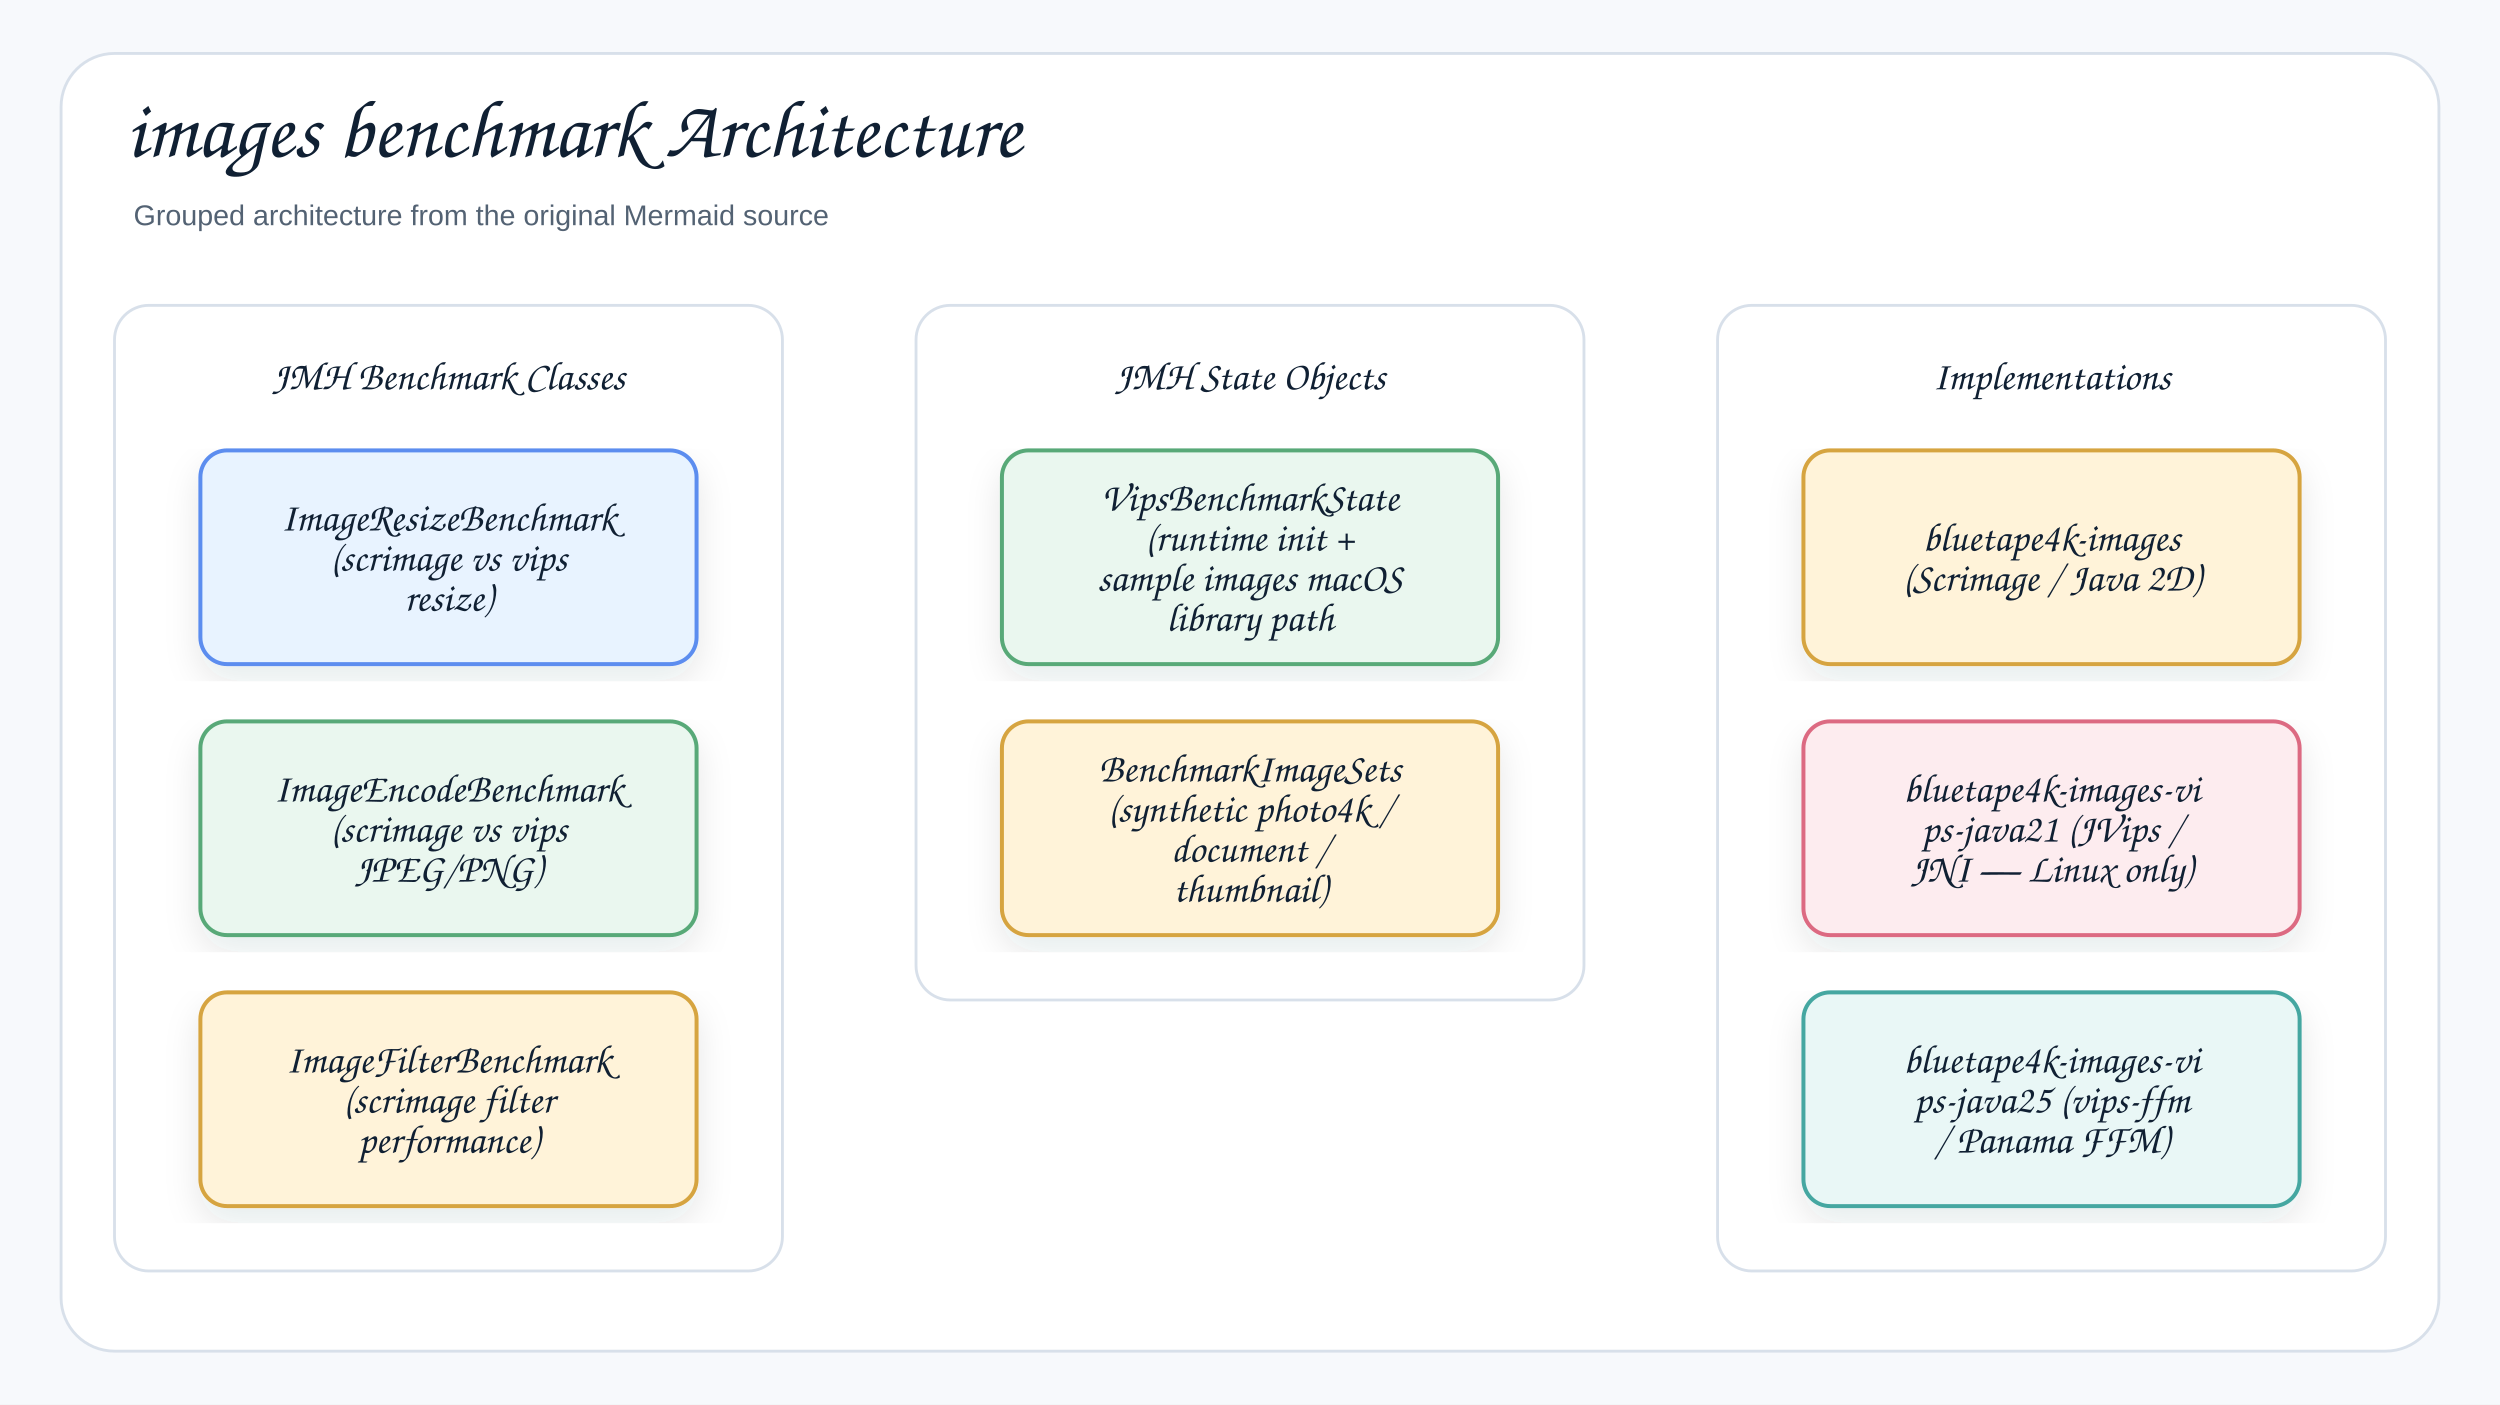
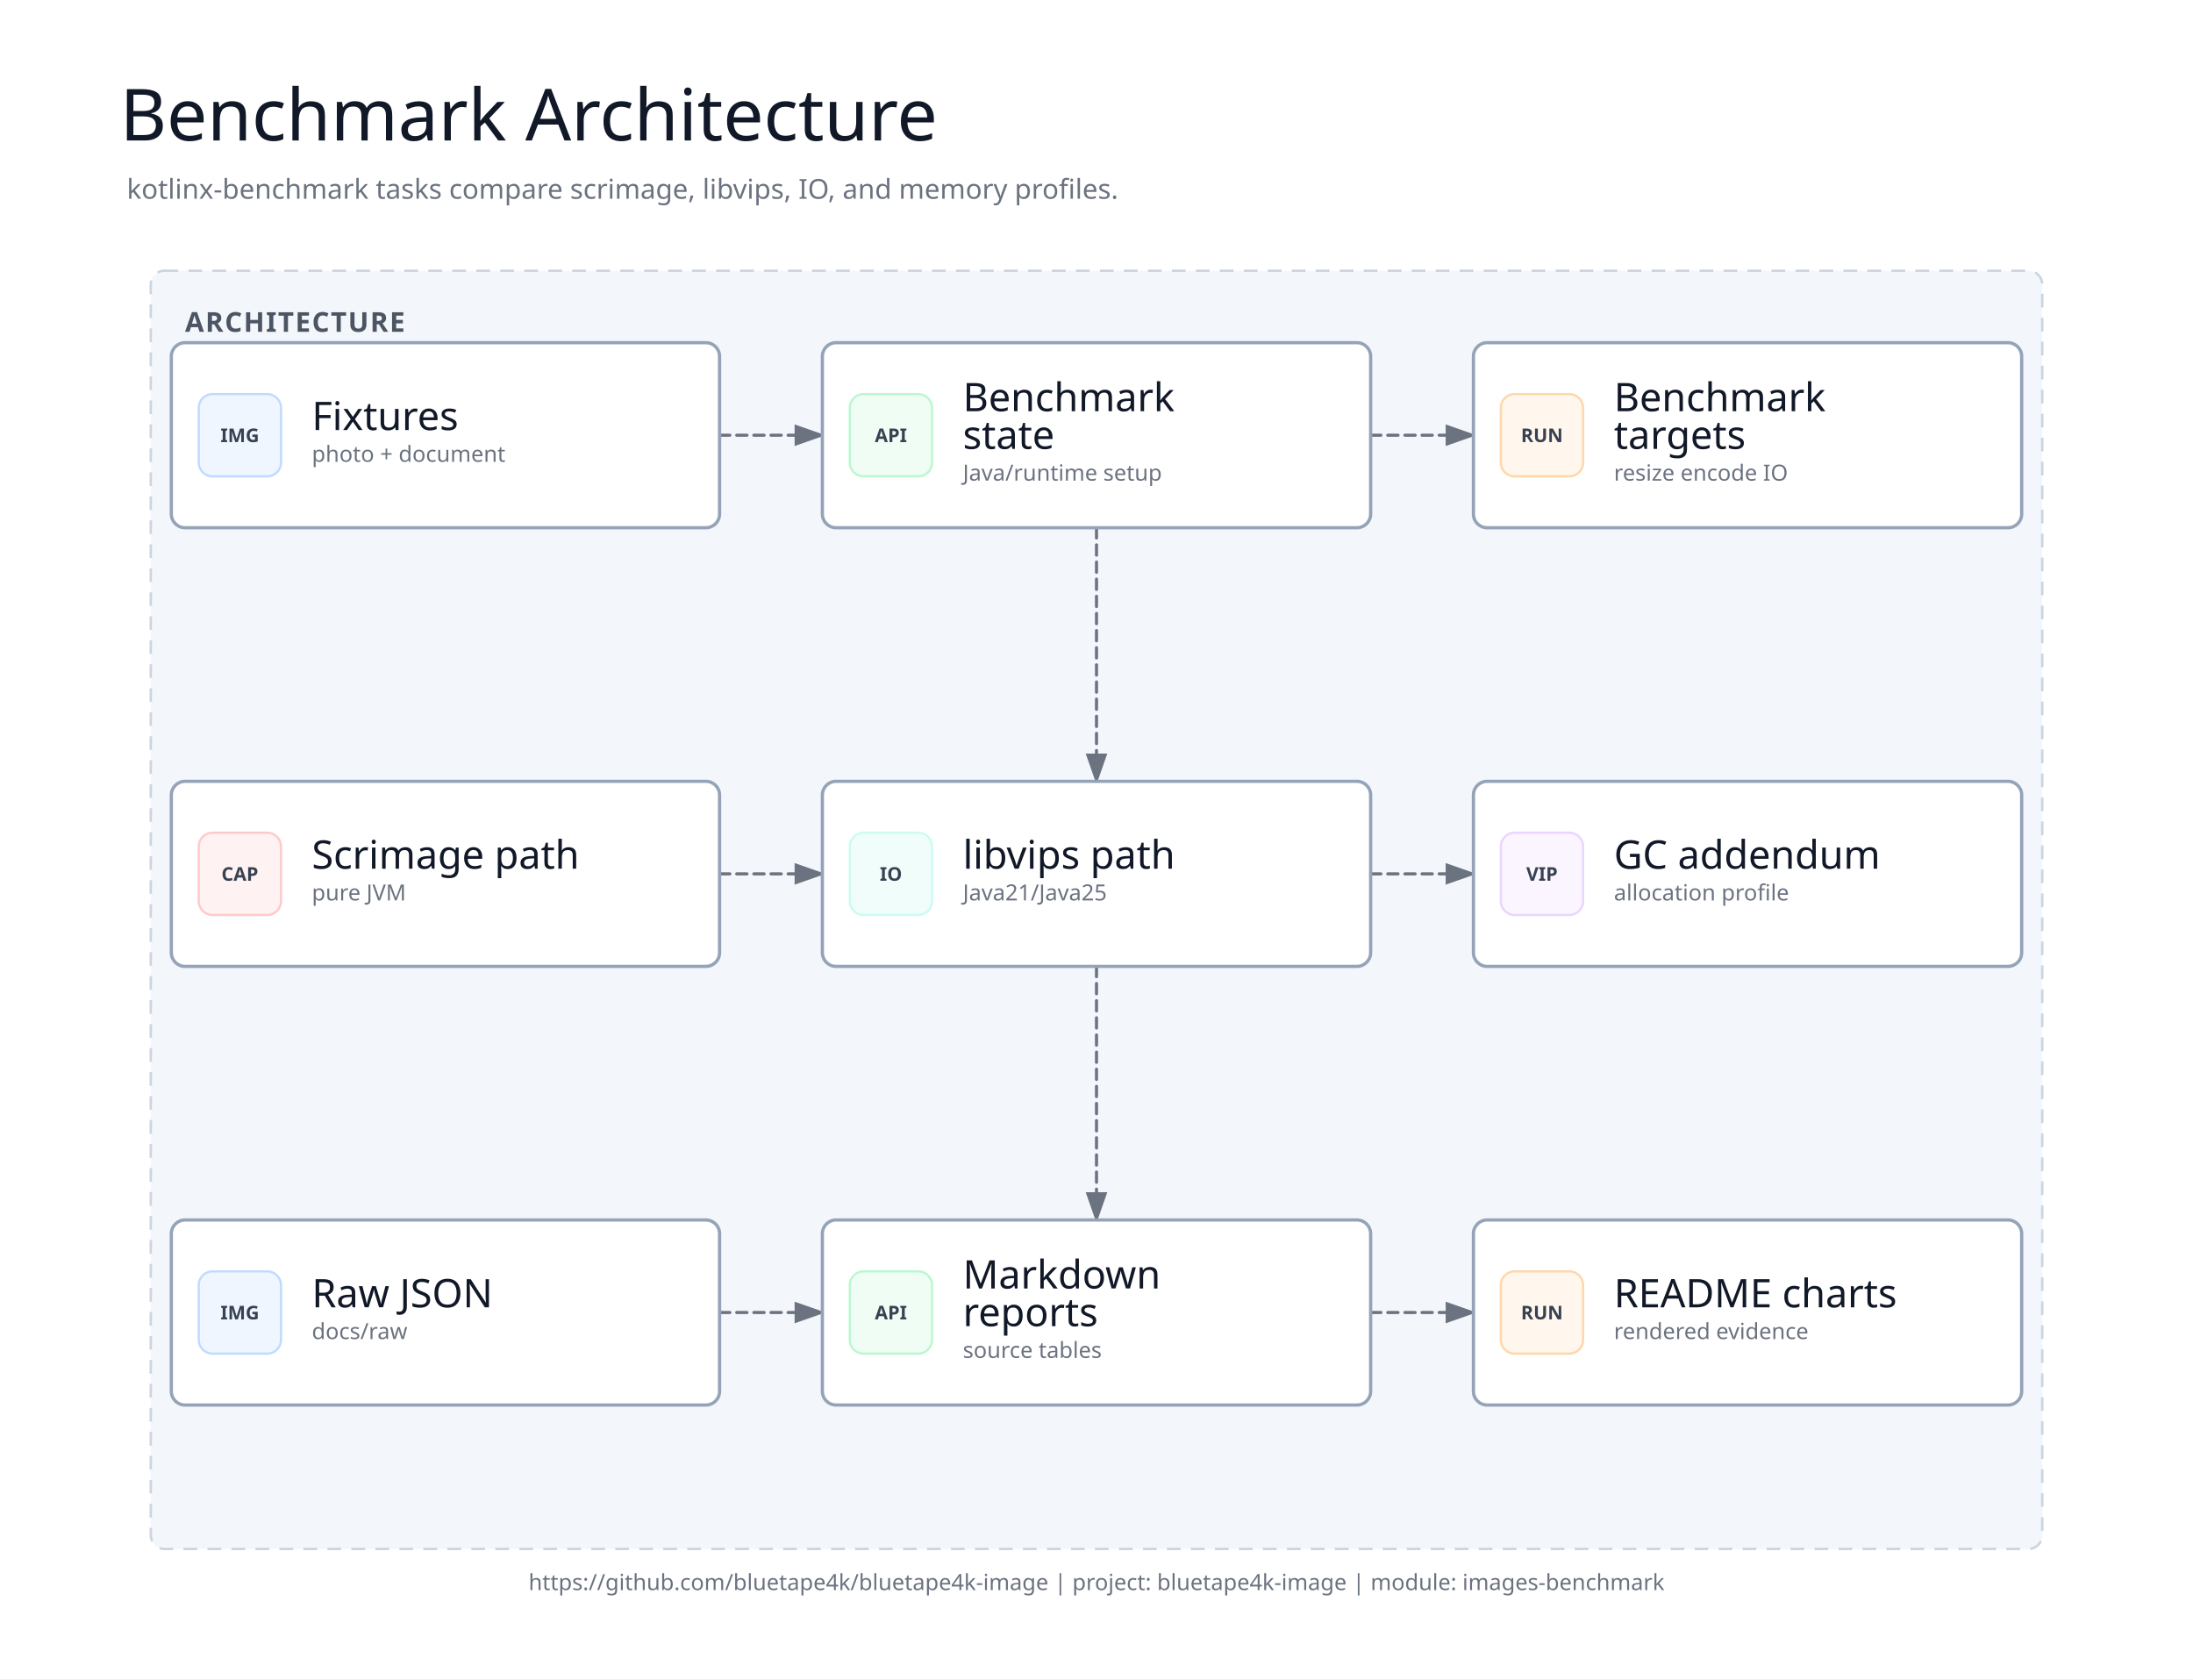
- <svg xmlns="http://www.w3.org/2000/svg" width="1310" height="736" viewBox="0 0 1310 736" role="img" aria-label="images benchmark Architecture">
+ <svg xmlns="http://www.w3.org/2000/svg" width="1280" height="980" viewBox="0 0 1280 980" role="img" aria-label="Benchmark Architecture">
  <defs>
-     <filter id="shadow" x="-8%" y="-8%" width="116%" height="116%">
-       <feDropShadow dx="0" dy="8" stdDeviation="9" flood-color="#1f2937" flood-opacity="0.10" />
-     </filter>
-     <marker id="openArrow" markerWidth="12" markerHeight="10" refX="10" refY="5" orient="auto" markerUnits="strokeWidth">
-       <path d="M 1 1 L 10 5 L 1 9" fill="none" stroke="#758297" stroke-width="1.8" stroke-linecap="round" stroke-linejoin="round" />
+     <marker id="arrow-blue" markerWidth="10" markerHeight="7" refX="9" refY="3.5" orient="auto">
+       <polygon points="0 0, 10 3.5, 0 7" fill="#2563eb" />
    </marker>
-     <marker id="inherit" markerWidth="14" markerHeight="12" refX="12" refY="6" orient="auto" markerUnits="strokeWidth">
-       <path d="M 0 1 L 12 6 L 0 11 Z" fill="#ffffff" stroke="#758297" stroke-width="1.8" />
+     <marker id="arrow-green" markerWidth="10" markerHeight="7" refX="9" refY="3.5" orient="auto">
+       <polygon points="0 0, 10 3.5, 0 7" fill="#16a34a" />
+     </marker>
+     <marker id="arrow-orange" markerWidth="10" markerHeight="7" refX="9" refY="3.5" orient="auto">
+       <polygon points="0 0, 10 3.5, 0 7" fill="#ea580c" />
+     </marker>
+     <marker id="arrow-purple" markerWidth="10" markerHeight="7" refX="9" refY="3.5" orient="auto">
+       <polygon points="0 0, 10 3.5, 0 7" fill="#9333ea" />
+     </marker>
+     <marker id="arrow-gray" markerWidth="10" markerHeight="7" refX="9" refY="3.5" orient="auto">
+       <polygon points="0 0, 10 3.5, 0 7" fill="#6b7280" />
    </marker>
    <style>
-     .canvas{fill:#f7f9fc}.frame{fill:#fff;stroke:#d8e0ea;stroke-width:1.5}
-     .title{font-family:"Architects Daughter","Comic Sans MS","Comic Sans",cursive;font-size:43px;font-weight:400;fill:#102033}
-     .subtitle{font-family:"Comic Sans MS","Comic Sans","Comic Neue",Arial,sans-serif;font-size:15px;font-weight:400;fill:#536273}
-     .label{font-family:"Architects Daughter","Comic Sans MS","Comic Sans",cursive;font-size:25px;font-weight:400;fill:#102033}
-     .smallLabel{font-family:"Architects Daughter","Comic Sans MS","Comic Sans",cursive;font-size:21px;font-weight:400;fill:#102033}
-     .mono{font-family:"Comic Sans MS","Comic Sans","Comic Neue",Arial,sans-serif;font-size:12px;font-weight:400;fill:#102033}
-     .small{font-family:"Comic Sans MS","Comic Sans","Comic Neue",Arial,sans-serif;font-size:12px;font-weight:400;fill:#536273}
-     .strong{font-family:"Comic Sans MS","Comic Sans","Comic Neue",Arial,sans-serif;font-size:13px;font-weight:400;fill:#102033}
-     .card{stroke-width:2.1;filter:url(#shadow)}.compartment{stroke-width:1.5;fill:none}
-     .line{stroke:#758297;stroke-width:2.1;fill:none;marker-end:url(#openArrow)}
-     .plainLine{stroke:#758297;stroke-width:2.1;fill:none}
-     .dashed{stroke:#758297;stroke-width:2.1;stroke-dasharray:7 6;fill:none;marker-end:url(#openArrow)}
-     .inheritLine{stroke:#758297;stroke-width:2.2;fill:none;marker-end:url(#inherit)}
-     .implLine{stroke:#758297;stroke-width:2.2;stroke-dasharray:8 7;fill:none;marker-end:url(#inherit)}
+     .canvas{fill:#ffffff}.panel{fill:#f3f6fa;stroke:#cbd5e1;stroke-width:1.4;stroke-dasharray:8 6}.chart-panel{fill:#ffffff;stroke:#bfdbfe;stroke-width:1.7}.card{fill:#ffffff;stroke:#94a3b8;stroke-width:1.9}.badge-text{font-family:"Comic Mono";font-size:11px;fill:#374151;font-weight:700}
+     .edge-blue{stroke:#2563eb;stroke-width:2.1;fill:none;marker-end:url(#arrow-blue);stroke-linecap:round;stroke-linejoin:round}.edge-green{stroke:#16a34a;stroke-width:2.1;fill:none;marker-end:url(#arrow-green);stroke-linecap:round;stroke-linejoin:round}.edge-orange{stroke:#ea580c;stroke-width:2;fill:none;marker-end:url(#arrow-orange);stroke-linecap:round;stroke-linejoin:round}.edge-purple{stroke:#9333ea;stroke-width:2;fill:none;marker-end:url(#arrow-purple);stroke-linecap:round;stroke-linejoin:round}.edge-gray{stroke:#6b7280;stroke-width:1.8;fill:none;marker-end:url(#arrow-gray);stroke-linecap:round;stroke-linejoin:round;stroke-dasharray:6 4}.dashed{stroke-dasharray:6 4}
+     .title{font-family:"Architects Daughter";font-size:42px;fill:#111827;font-weight:400}.subtitle{font-family:"Comic Mono";font-size:16px;fill:#6b7280;font-weight:400}.card-title{font-family:"Architects Daughter";font-size:23px;fill:#111827;font-weight:400}.detail,.label,.note,.axis,.value{font-family:"Comic Mono";fill:#6b7280;font-weight:400}.detail{font-size:13px}.label{font-size:12px}.note{font-size:13px}.axis{font-size:14px}.value{font-size:14px}.panel-title{font-family:"Comic Mono";font-size:16px;fill:#4b5563;font-weight:700;letter-spacing:0.8px}
  </style>
  </defs>
-   <rect class="canvas" width="1310" height="736" />
-   <rect class="frame" x="32" y="28" width="1246" height="680" rx="28" />
-   <text class="title" x="66" y="82">images benchmark Architecture</text>
-   <text class="subtitle" x="70" y="118">Grouped architecture from the original Mermaid source</text>
-   <g transform="translate(60,160)">
-     <rect x="0" y="0" width="350" height="506" rx="18" fill="#ffffff" stroke="#d8e0ea" stroke-width="1.5" />
-     <text class="smallLabel" x="175" y="44" text-anchor="middle">JMH Benchmark Classes</text>
+   <rect class="canvas" width="1280" height="980" />
+   <text class="title" x="70" y="82">Benchmark Architecture</text>
+   <text class="subtitle" x="74" y="116">kotlinx-benchmark tasks compare scrimage, libvips, IO, and memory profiles.</text>
+   <rect class="panel" x="88" y="158" width="1104" height="746" rx="8" />
+   <text class="panel-title" x="108" y="188" dominant-baseline="middle">ARCHITECTURE</text>
+   <g id="edges">
+     <path class="edge-gray" d="M 420 254 L 480 254" />
+     <path class="edge-gray" d="M 800 254 L 860 254" />
+     <path class="edge-gray" d="M 420 510 L 480 510" />
+     <path class="edge-gray" d="M 800 510 L 860 510" />
+     <path class="edge-gray" d="M 640 308 L 640 456" />
+     <path class="edge-gray" d="M 420 766 L 480 766" />
+     <path class="edge-gray" d="M 800 766 L 860 766" />
+     <path class="edge-gray" d="M 640 564 L 640 712" />
  </g>
-   <g transform="translate(105,236)">
-     <rect class="card" x="0" y="0" width="260" height="112" rx="14" fill="#E8F3FF" stroke="#5B8DEF" />
-     <text class="smallLabel" x="130" y="42" text-anchor="middle">ImageResizeBenchmark</text>
-     <text class="smallLabel" x="130" y="63" text-anchor="middle">(scrimage vs vips</text>
-     <text class="smallLabel" x="130" y="84" text-anchor="middle">resize)</text>
+   <g id="cards">
+     <g id="fixtures">
+       <rect class="card" x="100" y="200" width="320" height="108" rx="8" />
+       <rect x="116" y="230" width="48" height="48" rx="8" fill="#eff6ff" stroke="#bfdbfe" stroke-width="1.3" />
+       <text class="badge-text" x="140" y="258" text-anchor="middle">IMG</text>
+       <text class="card-title" x="182" y="243.0" dominant-baseline="middle">Fixtures</text>
+       <text class="detail" x="182" y="265.0" dominant-baseline="middle">photo + document</text>
+     </g>
+     <g id="state">
+       <rect class="card" x="480" y="200" width="320" height="108" rx="8" />
+       <rect x="496" y="230" width="48" height="48" rx="8" fill="#f0fdf4" stroke="#bbf7d0" stroke-width="1.3" />
+       <text class="badge-text" x="520" y="258" text-anchor="middle">API</text>
+       <text class="card-title" x="562" y="232.0" dominant-baseline="middle">Benchmark</text>
+       <text class="card-title" x="562" y="254.0" dominant-baseline="middle">state</text>
+       <text class="detail" x="562" y="276.0" dominant-baseline="middle">Java/runtime setup</text>
+     </g>
+     <g id="targets">
+       <rect class="card" x="860" y="200" width="320" height="108" rx="8" />
+       <rect x="876" y="230" width="48" height="48" rx="8" fill="#fff7ed" stroke="#fed7aa" stroke-width="1.3" />
+       <text class="badge-text" x="900" y="258" text-anchor="middle">RUN</text>
+       <text class="card-title" x="942" y="232.0" dominant-baseline="middle">Benchmark</text>
+       <text class="card-title" x="942" y="254.0" dominant-baseline="middle">targets</text>
+       <text class="detail" x="942" y="276.0" dominant-baseline="middle">resize encode IO</text>
+     </g>
+     <g id="scrimage">
+       <rect class="card" x="100" y="456" width="320" height="108" rx="8" />
+       <rect x="116" y="486" width="48" height="48" rx="8" fill="#fef2f2" stroke="#fecaca" stroke-width="1.3" />
+       <text class="badge-text" x="140" y="514" text-anchor="middle">CAP</text>
+       <text class="card-title" x="182" y="499.0" dominant-baseline="middle">Scrimage path</text>
+       <text class="detail" x="182" y="521.0" dominant-baseline="middle">pure JVM</text>
+     </g>
+     <g id="vips">
+       <rect class="card" x="480" y="456" width="320" height="108" rx="8" />
+       <rect x="496" y="486" width="48" height="48" rx="8" fill="#f0fdfa" stroke="#ccfbf1" stroke-width="1.3" />
+       <text class="badge-text" x="520" y="514" text-anchor="middle">IO</text>
+       <text class="card-title" x="562" y="499.0" dominant-baseline="middle">libvips path</text>
+       <text class="detail" x="562" y="521.0" dominant-baseline="middle">Java21/Java25</text>
+     </g>
+     <g id="gc">
+       <rect class="card" x="860" y="456" width="320" height="108" rx="8" />
+       <rect x="876" y="486" width="48" height="48" rx="8" fill="#faf5ff" stroke="#e9d5ff" stroke-width="1.3" />
+       <text class="badge-text" x="900" y="514" text-anchor="middle">VIP</text>
+       <text class="card-title" x="942" y="499.0" dominant-baseline="middle">GC addendum</text>
+       <text class="detail" x="942" y="521.0" dominant-baseline="middle">allocation profile</text>
+     </g>
+     <g id="json">
+       <rect class="card" x="100" y="712" width="320" height="108" rx="8" />
+       <rect x="116" y="742" width="48" height="48" rx="8" fill="#eff6ff" stroke="#bfdbfe" stroke-width="1.3" />
+       <text class="badge-text" x="140" y="770" text-anchor="middle">IMG</text>
+       <text class="card-title" x="182" y="755.0" dominant-baseline="middle">Raw JSON</text>
+       <text class="detail" x="182" y="777.0" dominant-baseline="middle">docs/raw</text>
+     </g>
+     <g id="reports">
+       <rect class="card" x="480" y="712" width="320" height="108" rx="8" />
+       <rect x="496" y="742" width="48" height="48" rx="8" fill="#f0fdf4" stroke="#bbf7d0" stroke-width="1.3" />
+       <text class="badge-text" x="520" y="770" text-anchor="middle">API</text>
+       <text class="card-title" x="562" y="744.0" dominant-baseline="middle">Markdown</text>
+       <text class="card-title" x="562" y="766.0" dominant-baseline="middle">reports</text>
+       <text class="detail" x="562" y="788.0" dominant-baseline="middle">source tables</text>
+     </g>
+     <g id="charts">
+       <rect class="card" x="860" y="712" width="320" height="108" rx="8" />
+       <rect x="876" y="742" width="48" height="48" rx="8" fill="#fff7ed" stroke="#fed7aa" stroke-width="1.3" />
+       <text class="badge-text" x="900" y="770" text-anchor="middle">RUN</text>
+       <text class="card-title" x="942" y="755.0" dominant-baseline="middle">README charts</text>
+       <text class="detail" x="942" y="777.0" dominant-baseline="middle">rendered evidence</text>
+     </g>
  </g>
-   <g transform="translate(105,378)">
-     <rect class="card" x="0" y="0" width="260" height="112" rx="14" fill="#EAF7EF" stroke="#58A978" />
-     <text class="smallLabel" x="130" y="42" text-anchor="middle">ImageEncodeBenchmark</text>
-     <text class="smallLabel" x="130" y="63" text-anchor="middle">(scrimage vs vips</text>
-     <text class="smallLabel" x="130" y="84" text-anchor="middle">JPEG/PNG)</text>
-   </g>
-   <g transform="translate(105,520)">
-     <rect class="card" x="0" y="0" width="260" height="112" rx="14" fill="#FFF3D9" stroke="#D6A441" />
-     <text class="smallLabel" x="130" y="42" text-anchor="middle">ImageFilterBenchmark</text>
-     <text class="smallLabel" x="130" y="63" text-anchor="middle">(scrimage filter</text>
-     <text class="smallLabel" x="130" y="84" text-anchor="middle">performance)</text>
-   </g>
-   <g transform="translate(480,160)">
-     <rect x="0" y="0" width="350" height="364" rx="18" fill="#ffffff" stroke="#d8e0ea" stroke-width="1.5" />
-     <text class="smallLabel" x="175" y="44" text-anchor="middle">JMH State Objects</text>
-   </g>
-   <g transform="translate(525,236)">
-     <rect class="card" x="0" y="0" width="260" height="112" rx="14" fill="#EAF7EF" stroke="#58A978" />
-     <text class="smallLabel" x="130" y="31.5" text-anchor="middle">VipsBenchmarkState</text>
-     <text class="smallLabel" x="130" y="52.5" text-anchor="middle">(runtime init +</text>
-     <text class="smallLabel" x="130" y="73.5" text-anchor="middle">sample images macOS</text>
-     <text class="smallLabel" x="130" y="94.5" text-anchor="middle">library path</text>
-   </g>
-   <g transform="translate(525,378)">
-     <rect class="card" x="0" y="0" width="260" height="112" rx="14" fill="#FFF3D9" stroke="#D6A441" />
-     <text class="smallLabel" x="130" y="31.5" text-anchor="middle">BenchmarkImageSets</text>
-     <text class="smallLabel" x="130" y="52.5" text-anchor="middle">(synthetic photo4k /</text>
-     <text class="smallLabel" x="130" y="73.5" text-anchor="middle">document /</text>
-     <text class="smallLabel" x="130" y="94.5" text-anchor="middle">thumbnail)</text>
-   </g>
-   <g transform="translate(900,160)">
-     <rect x="0" y="0" width="350" height="506" rx="18" fill="#ffffff" stroke="#d8e0ea" stroke-width="1.5" />
-     <text class="smallLabel" x="175" y="44" text-anchor="middle">Implementations</text>
-   </g>
-   <g transform="translate(945,236)">
-     <rect class="card" x="0" y="0" width="260" height="112" rx="14" fill="#FFF3D9" stroke="#D6A441" />
-     <text class="smallLabel" x="130" y="52.5" text-anchor="middle">bluetape4k-images</text>
-     <text class="smallLabel" x="130" y="73.5" text-anchor="middle">(Scrimage / Java 2D)</text>
-   </g>
-   <g transform="translate(945,378)">
-     <rect class="card" x="0" y="0" width="260" height="112" rx="14" fill="#FDECEF" stroke="#DC6B82" />
-     <text class="smallLabel" x="130" y="42" text-anchor="middle">bluetape4k-images-vi</text>
-     <text class="smallLabel" x="130" y="63" text-anchor="middle">ps-java21 (JVips /</text>
-     <text class="smallLabel" x="130" y="84" text-anchor="middle">JNI — Linux only)</text>
-   </g>
-   <g transform="translate(945,520)">
-     <rect class="card" x="0" y="0" width="260" height="112" rx="14" fill="#E9F7F6" stroke="#45A7A1" />
-     <text class="smallLabel" x="130" y="42" text-anchor="middle">bluetape4k-images-vi</text>
-     <text class="smallLabel" x="130" y="63" text-anchor="middle">ps-java25 (vips-ffm</text>
-     <text class="smallLabel" x="130" y="84" text-anchor="middle">/ Panama FFM)</text>
-   </g>
+   <text class="note" x="640.0" y="928" text-anchor="middle">https://github.com/bluetape4k/bluetape4k-image | project: bluetape4k-image | module: images-benchmark</text>
</svg>
